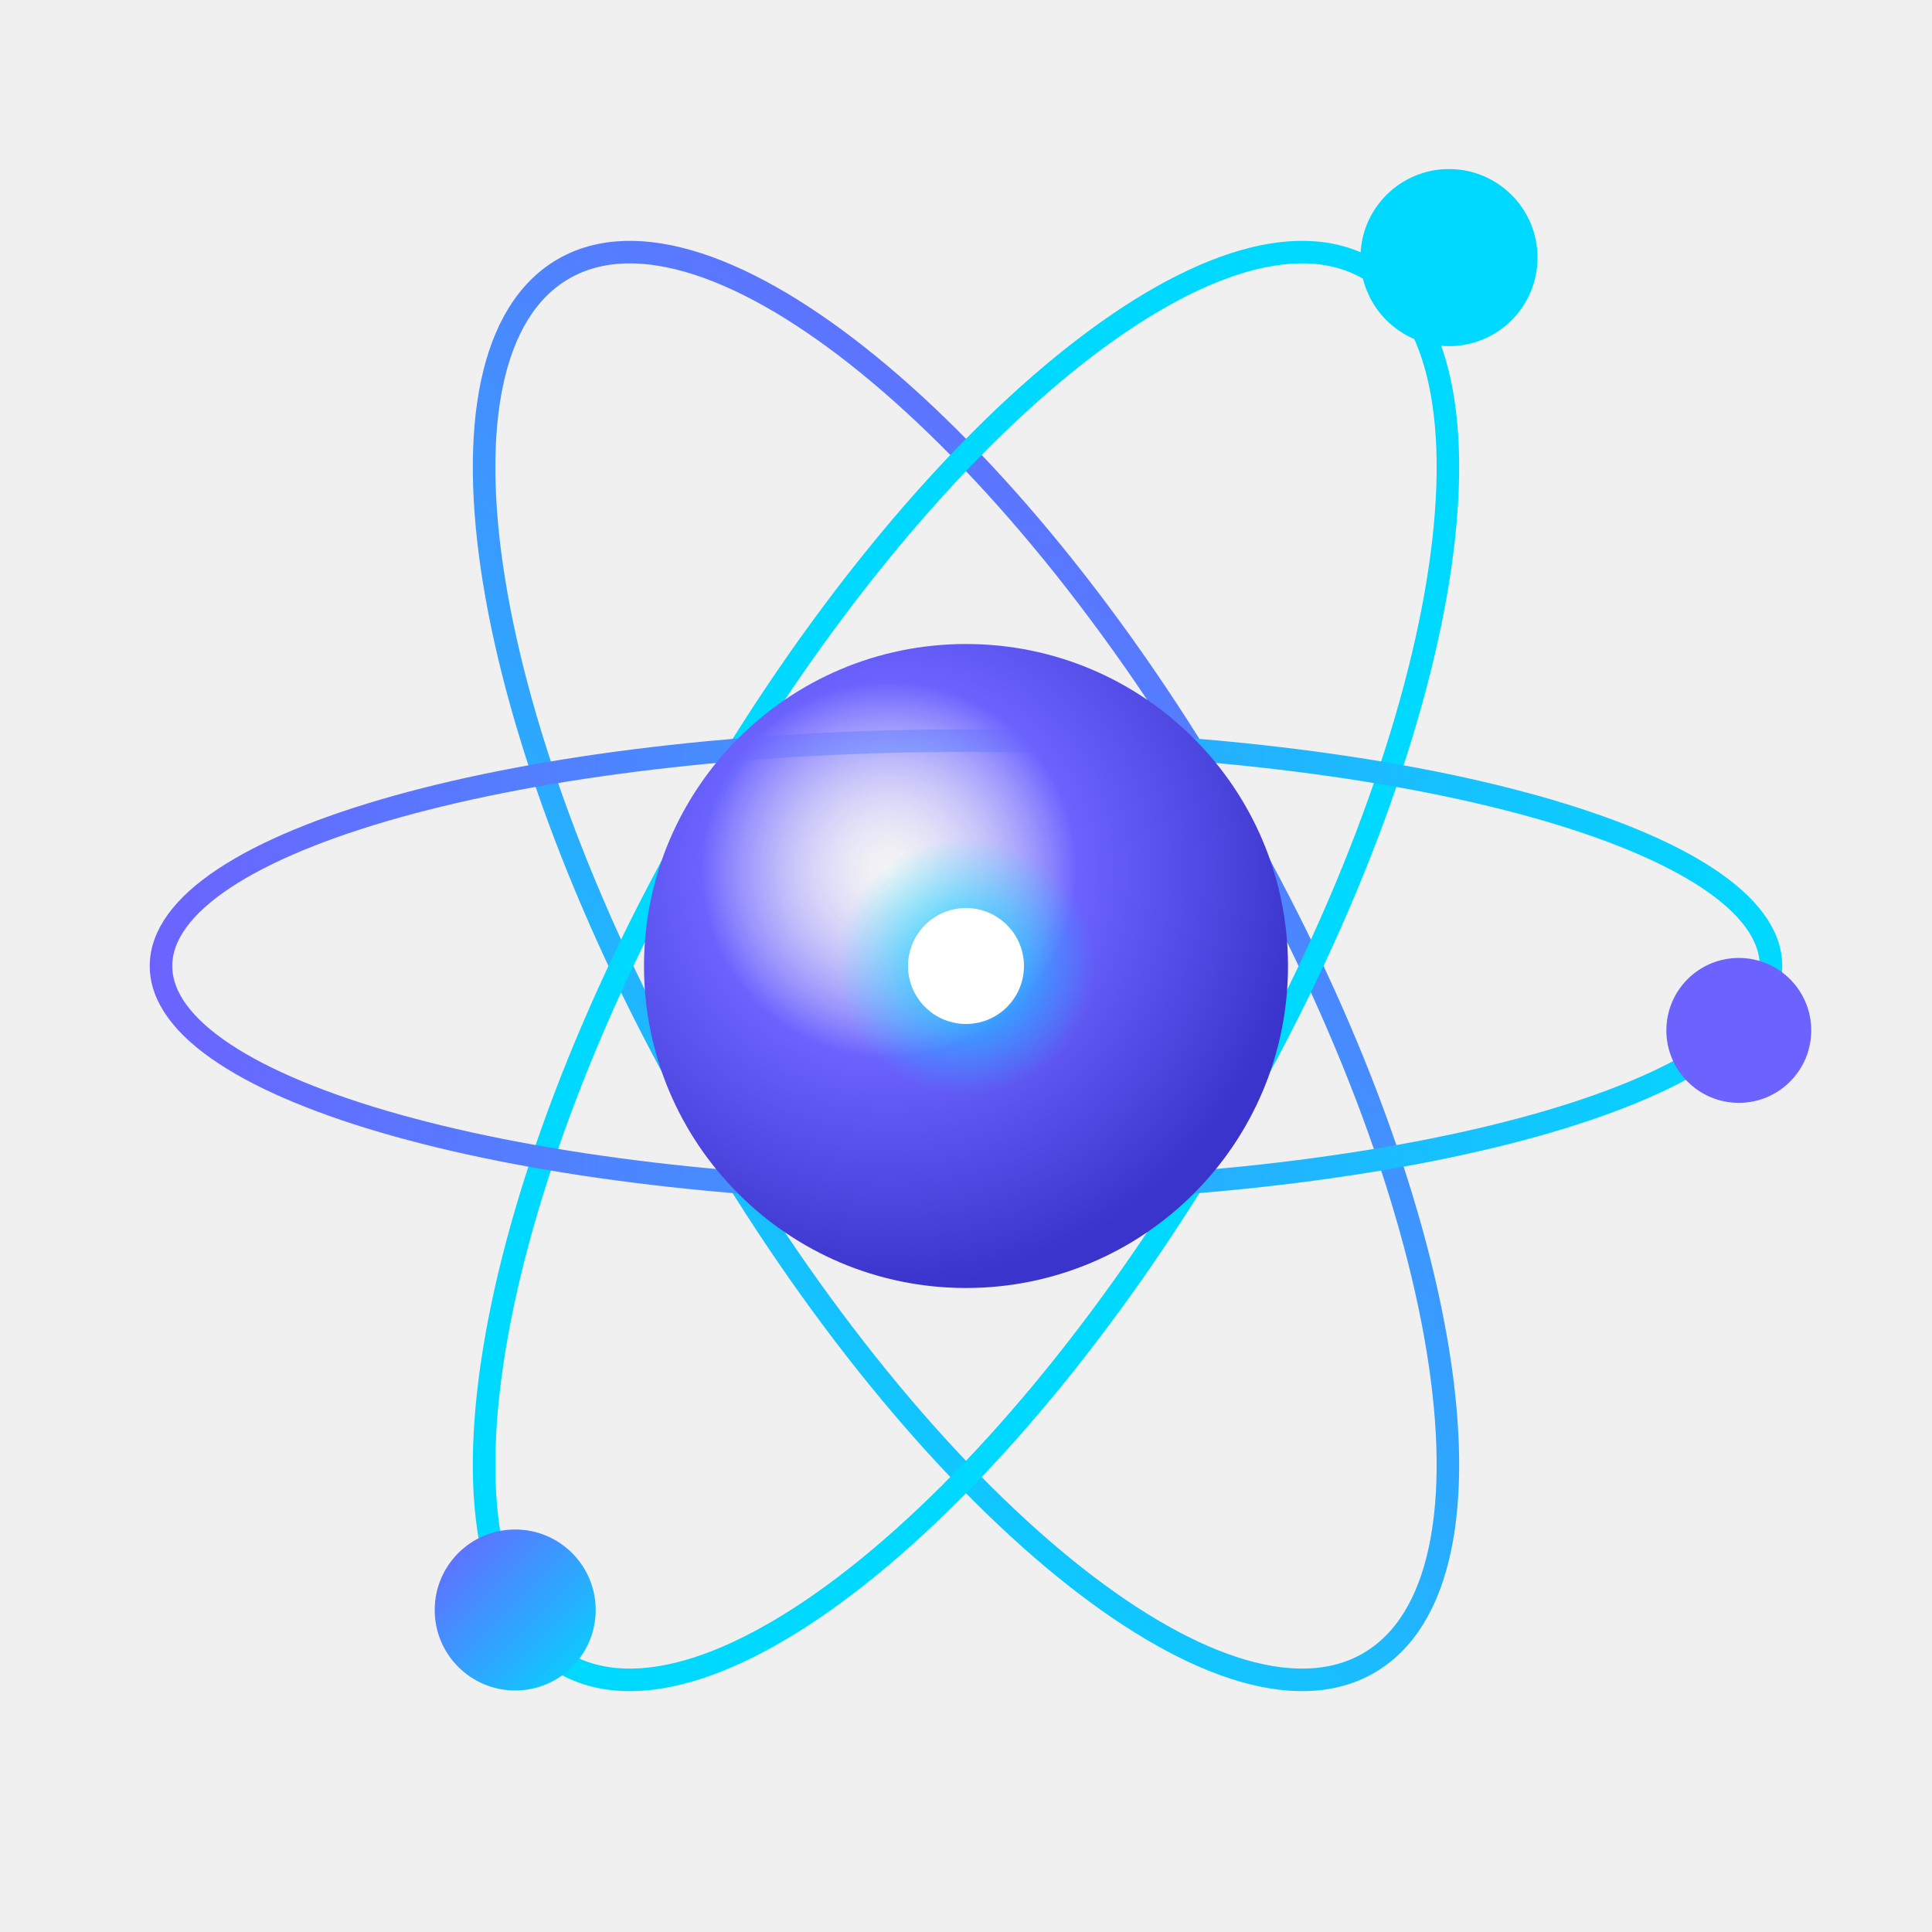
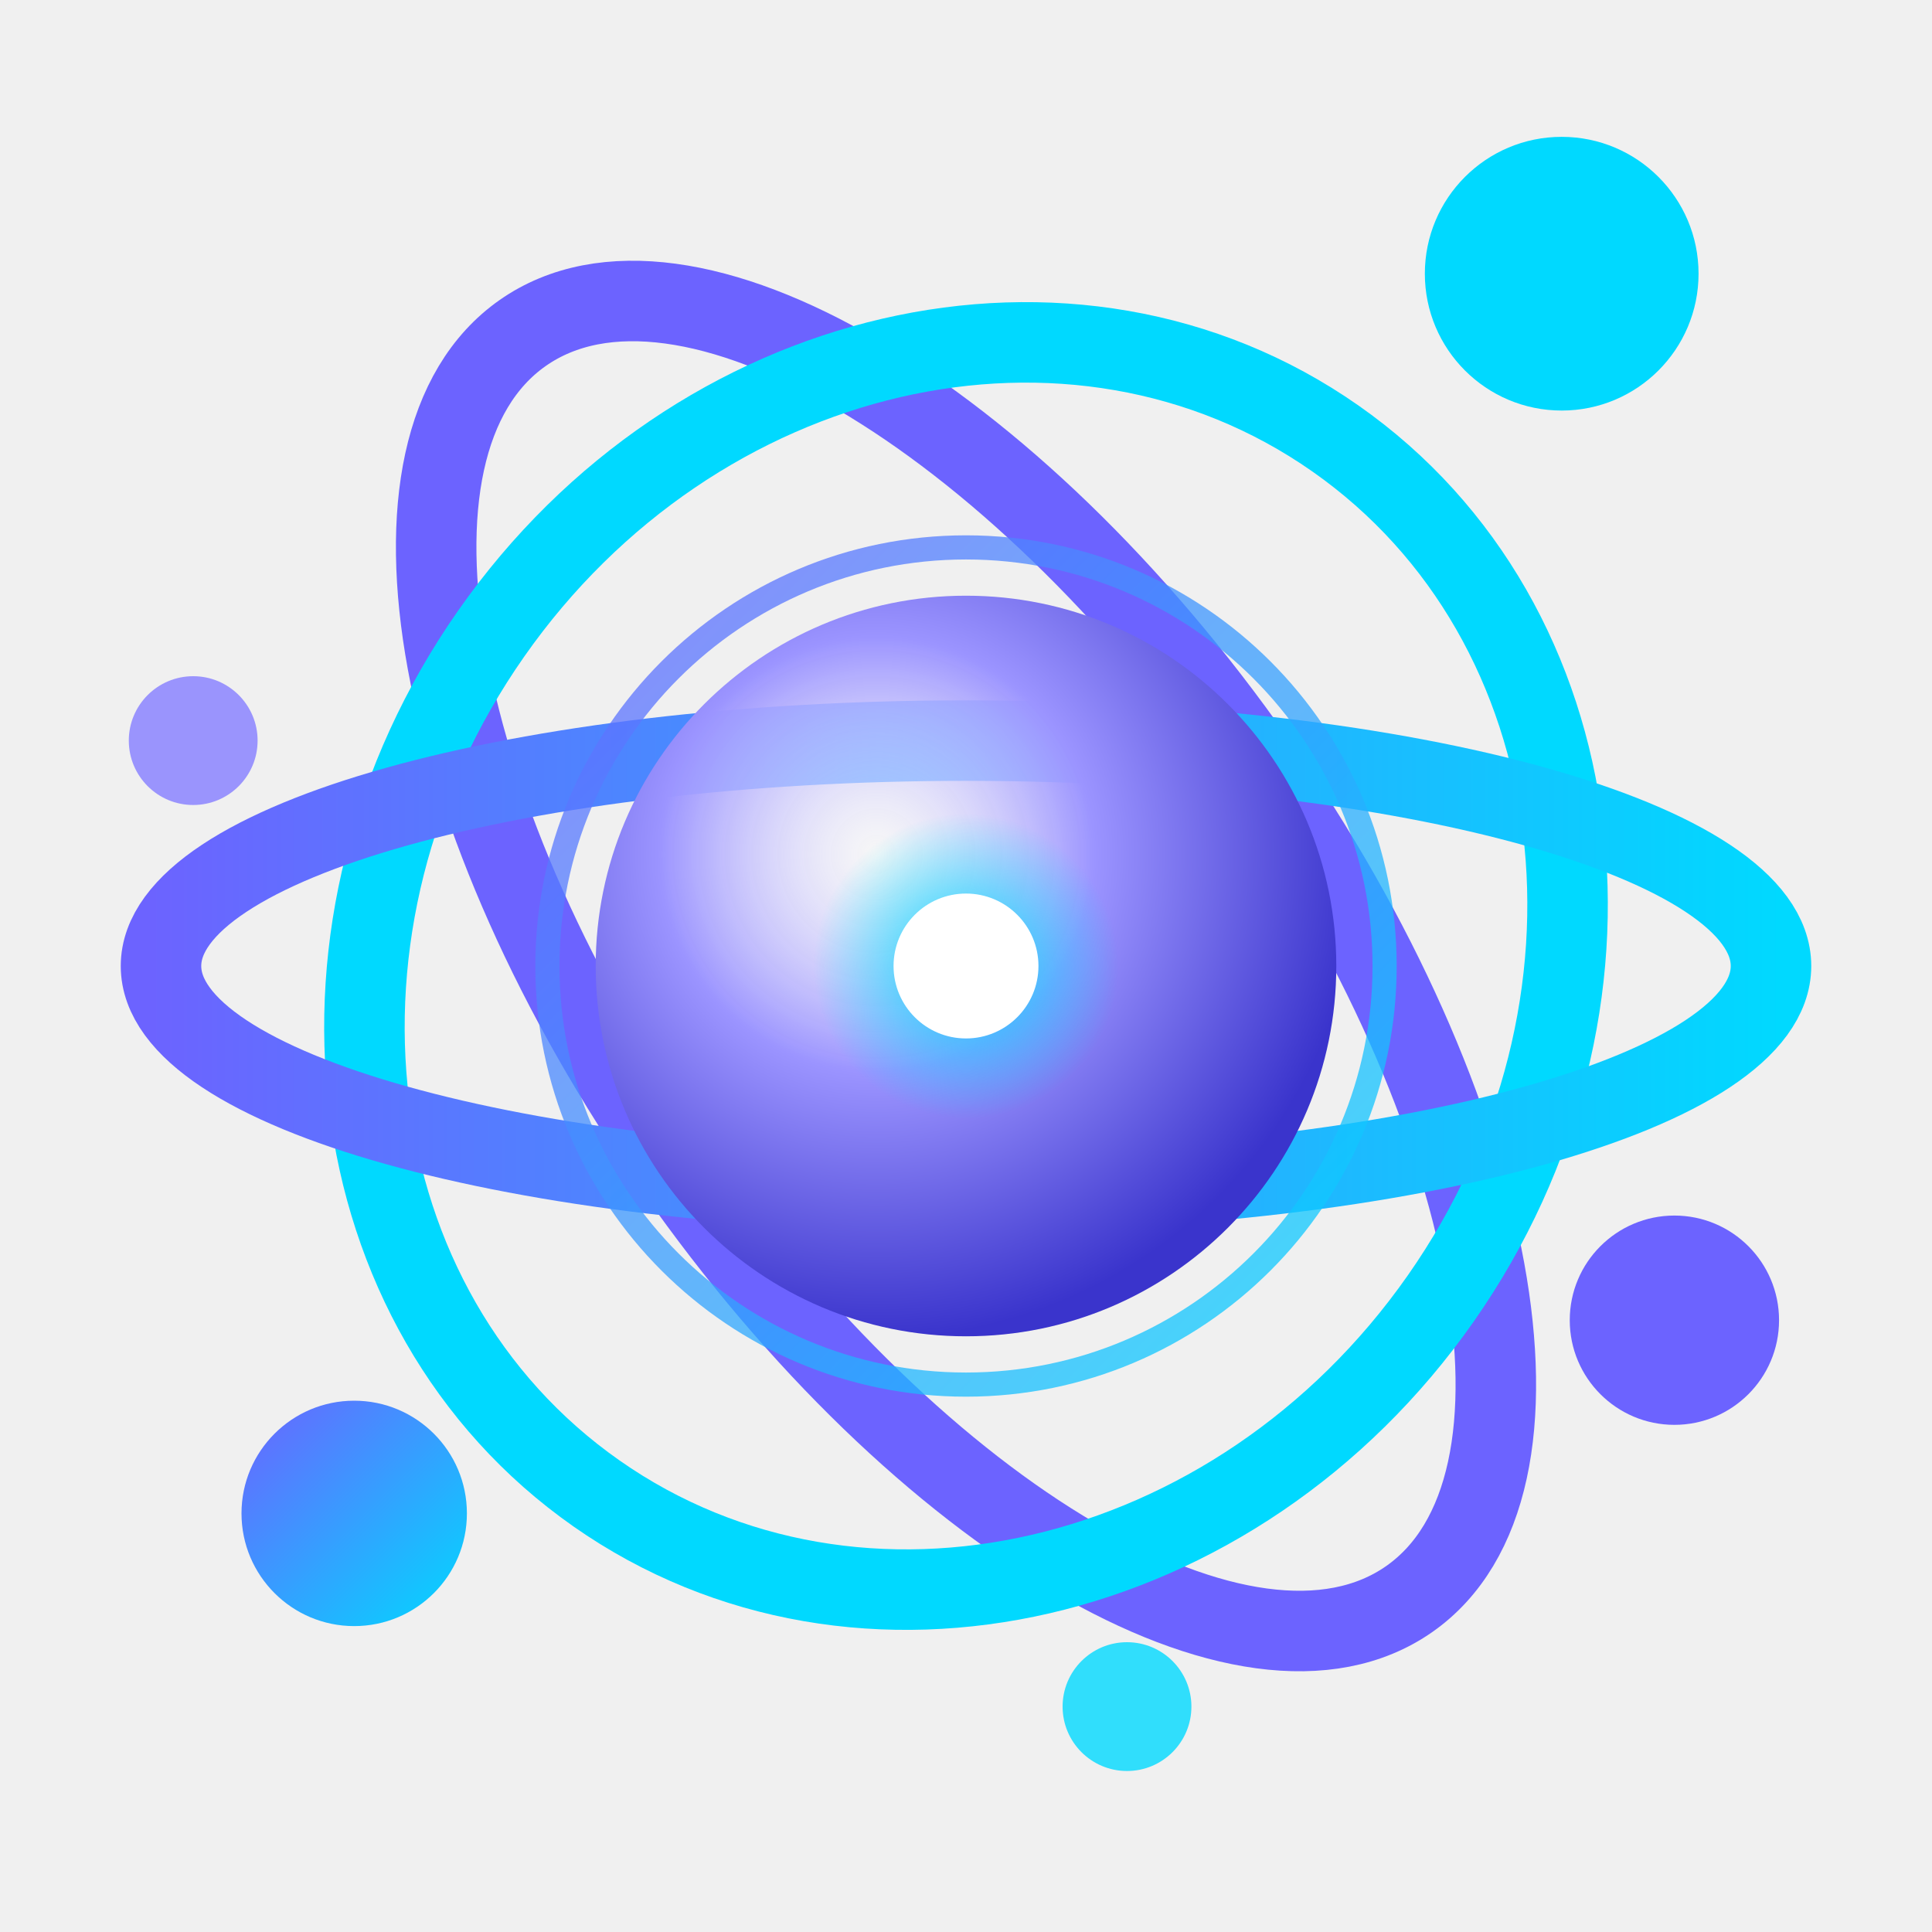
<svg xmlns="http://www.w3.org/2000/svg" width="120" height="120" viewBox="0 0 120 120" fill="none">
  <defs>
+     <linearGradient id="fgH" x1="0%" y1="0%" x2="100%" y2="0%">
+       <stop offset="0%" stop-color="#6C63FF" />
+       <stop offset="100%" stop-color="#00D9FF" />
+     </linearGradient>
    <linearGradient id="fgPC" x1="0%" y1="0%" x2="100%" y2="100%">
      <stop offset="0%" stop-color="#6C63FF" />
      <stop offset="100%" stop-color="#00D9FF" />
    </linearGradient>
-     <linearGradient id="fgH" x1="0%" y1="0%" x2="100%" y2="0%">
-       <stop offset="0%" stop-color="#6C63FF" />
-       <stop offset="100%" stop-color="#00D9FF" />
-     </linearGradient>
    <radialGradient id="fnucleus" cx="38%" cy="35%" r="65%">
-       <stop offset="0%" stop-color="#ffffff" stop-opacity="0.3" />
-       <stop offset="45%" stop-color="#6C63FF" />
+       <stop offset="0%" stop-color="#ffffff" stop-opacity="0.45" />
+       <stop offset="45%" stop-color="#9B94FF" />
      <stop offset="100%" stop-color="#3A34CC" />
    </radialGradient>
-     <radialGradient id="fcoreGlow" cx="50%" cy="50%" r="50%">
-       <stop offset="0%" stop-color="#00D9FF" stop-opacity="0.9" />
+     <radialGradient id="fcore" cx="50%" cy="50%" r="50%">
+       <stop offset="0%" stop-color="#00D9FF" stop-opacity="0.95" />
      <stop offset="100%" stop-color="#00D9FF" stop-opacity="0" />
    </radialGradient>
  </defs>
-   <g transform="rotate(60 60 60)">
-     <ellipse cx="60" cy="60" rx="50" ry="19" fill="none" stroke="url(#fgPC)" stroke-width="1.4" />
+   <g transform="rotate(55 60 60)">
+     <ellipse cx="60" cy="60" rx="48" ry="22" fill="none" stroke="#6C63FF" stroke-width="5" stroke-linecap="round" />
  </g>
-   <g transform="rotate(-60 60 60)">
-     <ellipse cx="60" cy="60" rx="50" ry="19" fill="none" stroke="#00D9FF" stroke-width="1.4" />
+   <g transform="rotate(-55 60 60)">
+     <ellipse cx="60" cy="60" rx="40" ry="36" fill="none" stroke="#00D9FF" stroke-width="5" stroke-linecap="round" />
  </g>
-   <ellipse cx="60" cy="60" rx="50" ry="14" fill="none" stroke="url(#fgH)" stroke-width="1.4" />
-   <circle cx="90" cy="16" r="5.5" fill="#00D9FF" />
-   <circle cx="108" cy="64" r="4.5" fill="#6C63FF" />
-   <circle cx="32" cy="100" r="5" fill="url(#fgPC)" />
-   <circle cx="60" cy="60" r="20" fill="url(#fnucleus)" />
-   <circle cx="60" cy="60" r="8" fill="url(#fcoreGlow)" />
-   <circle cx="60" cy="60" r="3.6" fill="#ffffff" />
+   <ellipse cx="60" cy="60" rx="50" ry="14" fill="none" stroke="url(#fgH)" stroke-width="5" stroke-linecap="round" />
+   <circle cx="60" cy="60" r="26" fill="none" stroke="url(#fgPC)" stroke-width="1.5" stroke-opacity="0.75" />
+   <circle cx="60" cy="60" r="23" fill="url(#fnucleus)" />
+   <circle cx="60" cy="60" r="9.5" fill="url(#fcore)" />
+   <circle cx="60" cy="60" r="4.5" fill="#ffffff" />
+   <circle cx="97" cy="17" r="8.5" fill="#00D9FF" />
+   <circle cx="104" cy="82" r="6.5" fill="#6C63FF" />
+   <circle cx="22" cy="94" r="7" fill="url(#fgPC)" />
+   <circle cx="12" cy="46" r="4" fill="#8B84FF" opacity="0.85" />
+   <circle cx="70" cy="106" r="4" fill="#00D9FF" opacity="0.8" />
</svg>
